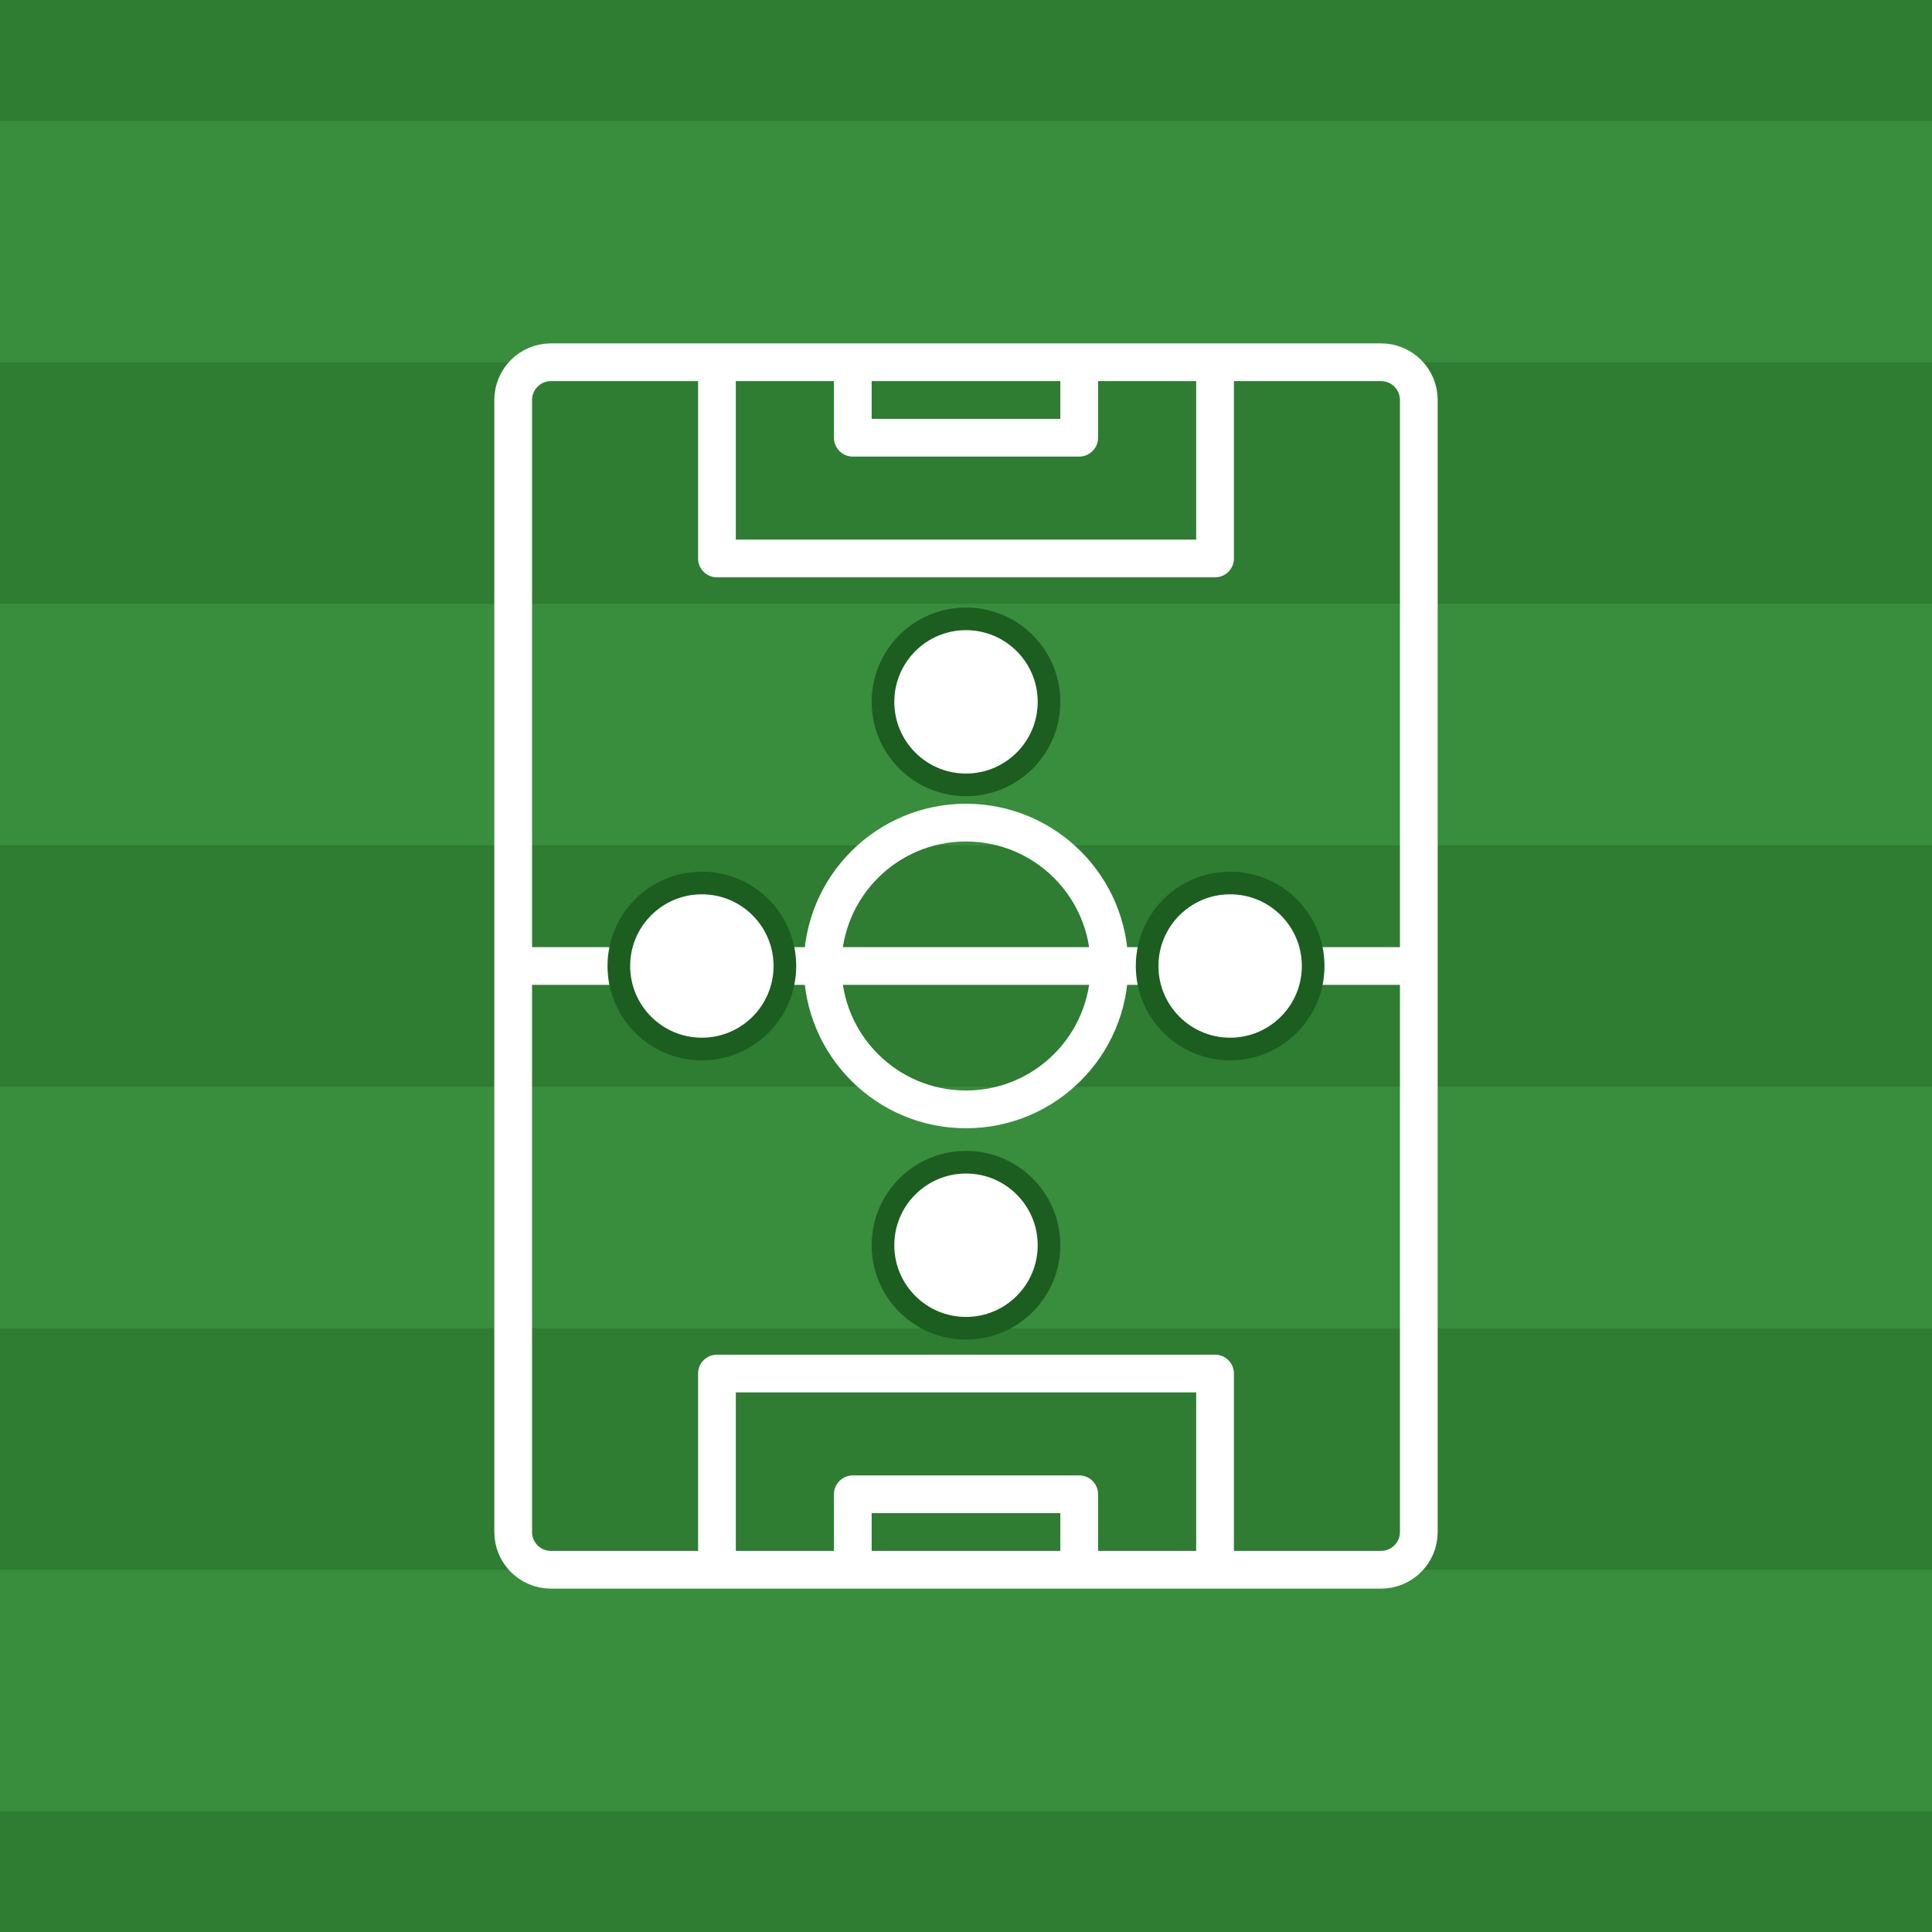
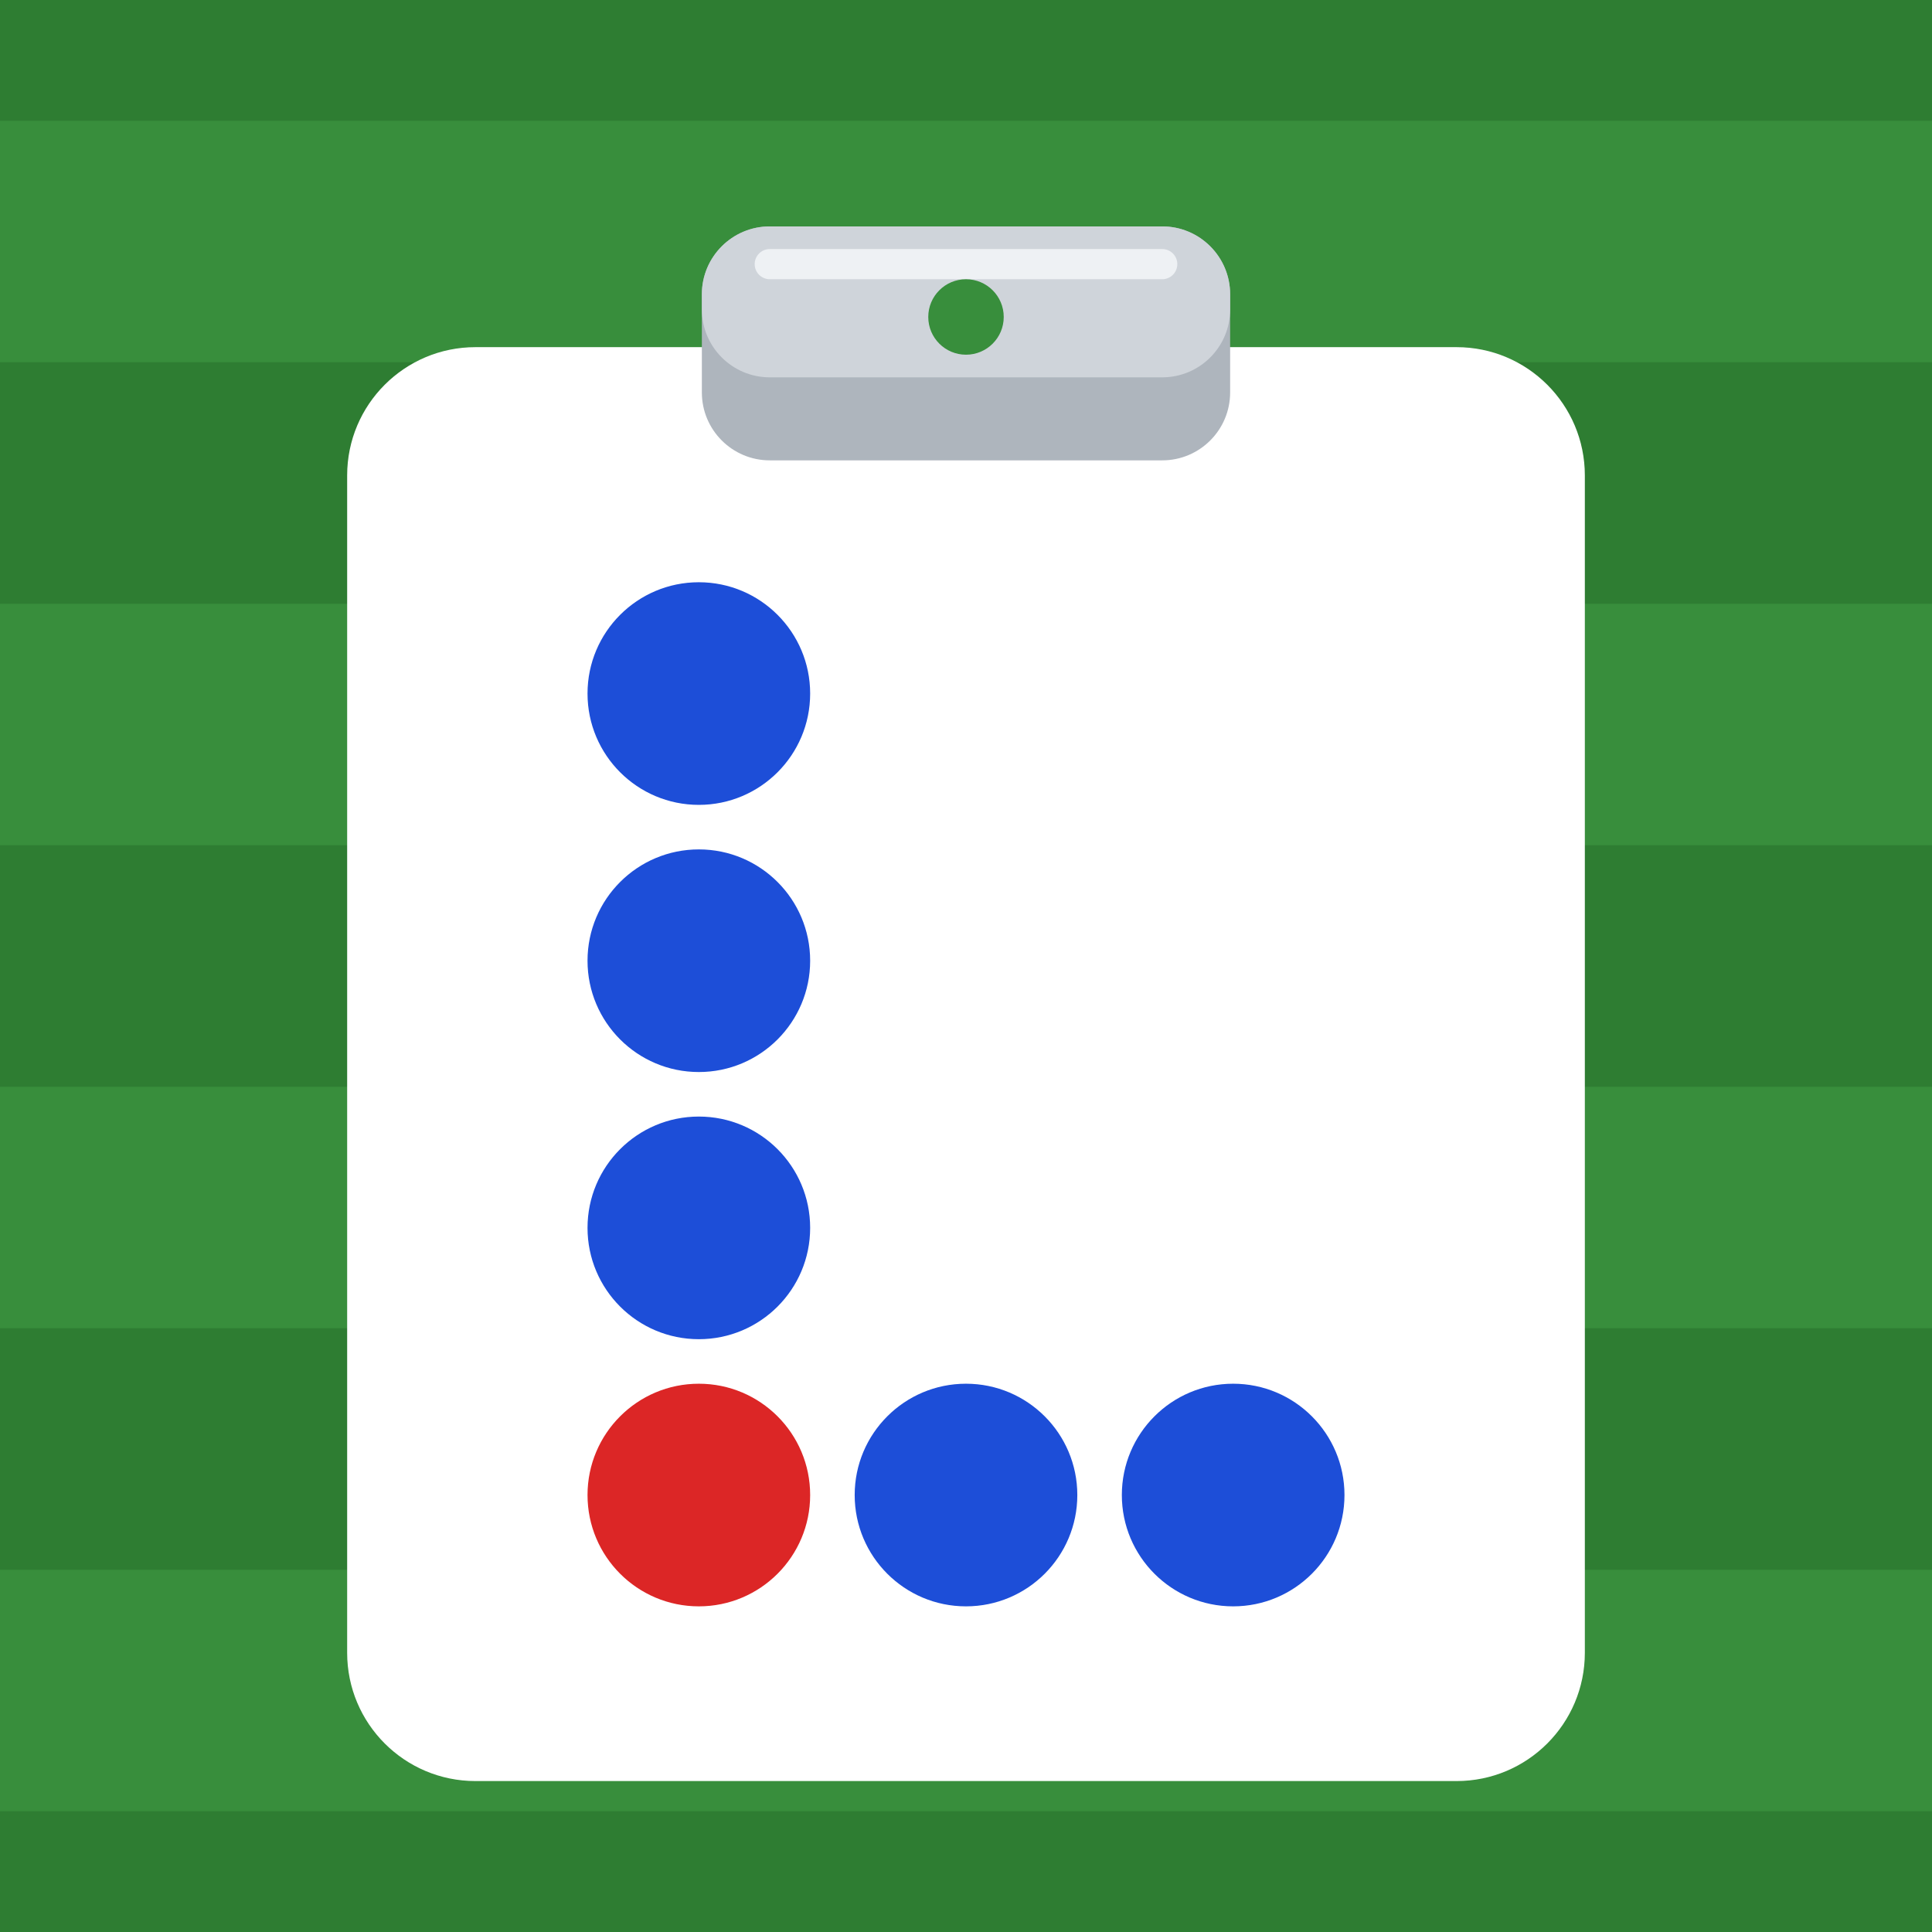
<svg xmlns="http://www.w3.org/2000/svg" viewBox="0 0 512 512">
  <rect width="512" height="512" fill="#2e7d32" />
  <g fill="#388e3c">
    <rect y="32" width="512" height="64" />
    <rect y="160" width="512" height="64" />
    <rect y="288" width="512" height="64" />
    <rect y="416" width="512" height="64" />
  </g>
-   <g fill="none" stroke="#ffffff" stroke-width="10" stroke-linejoin="round">
-     <rect x="136" y="96" width="240" height="320" rx="10" />
-     <line x1="136" y1="256" x2="376" y2="256" />
-     <circle cx="256" cy="256" r="38" />
-     <path d="M190 96v52h132v-52" />
-     <path d="M226 96v20h60v-20" />
-     <path d="M190 416v-52h132v52" />
-     <path d="M226 416v-20h60v20" />
+   <rect x="92" y="92" width="328" height="380" rx="34" fill="#ffffff" />
+   <rect x="186" y="60" width="140" height="62" rx="18" fill="#aeb5bd" />
+   <rect x="186" y="60" width="140" height="40" rx="18" fill="#cfd4da" />
+   <rect x="200" y="66" width="112" height="8" rx="4" fill="#eef1f4" />
+   <circle cx="256" cy="84" r="10" fill="#388e3c" />
+   <g fill="#1d4ed8">
+     <circle cx="185.2" cy="183.8" r="29.5" />
+     <circle cx="185.2" cy="254.6" r="29.5" />
+     <circle cx="185.2" cy="325.4" r="29.5" />
+     <circle cx="256" cy="396.2" r="29.5" />
+     <circle cx="326.8" cy="396.2" r="29.5" />
  </g>
-   <g fill="#ffffff" stroke="#1b5e20" stroke-width="6">
-     <circle cx="256" cy="186" r="22" />
-     <circle cx="186" cy="256" r="22" />
-     <circle cx="326" cy="256" r="22" />
-     <circle cx="256" cy="330" r="22" />
-   </g>
+   <circle cx="185.2" cy="396.2" r="29.5" fill="#dc2626" />
</svg>
